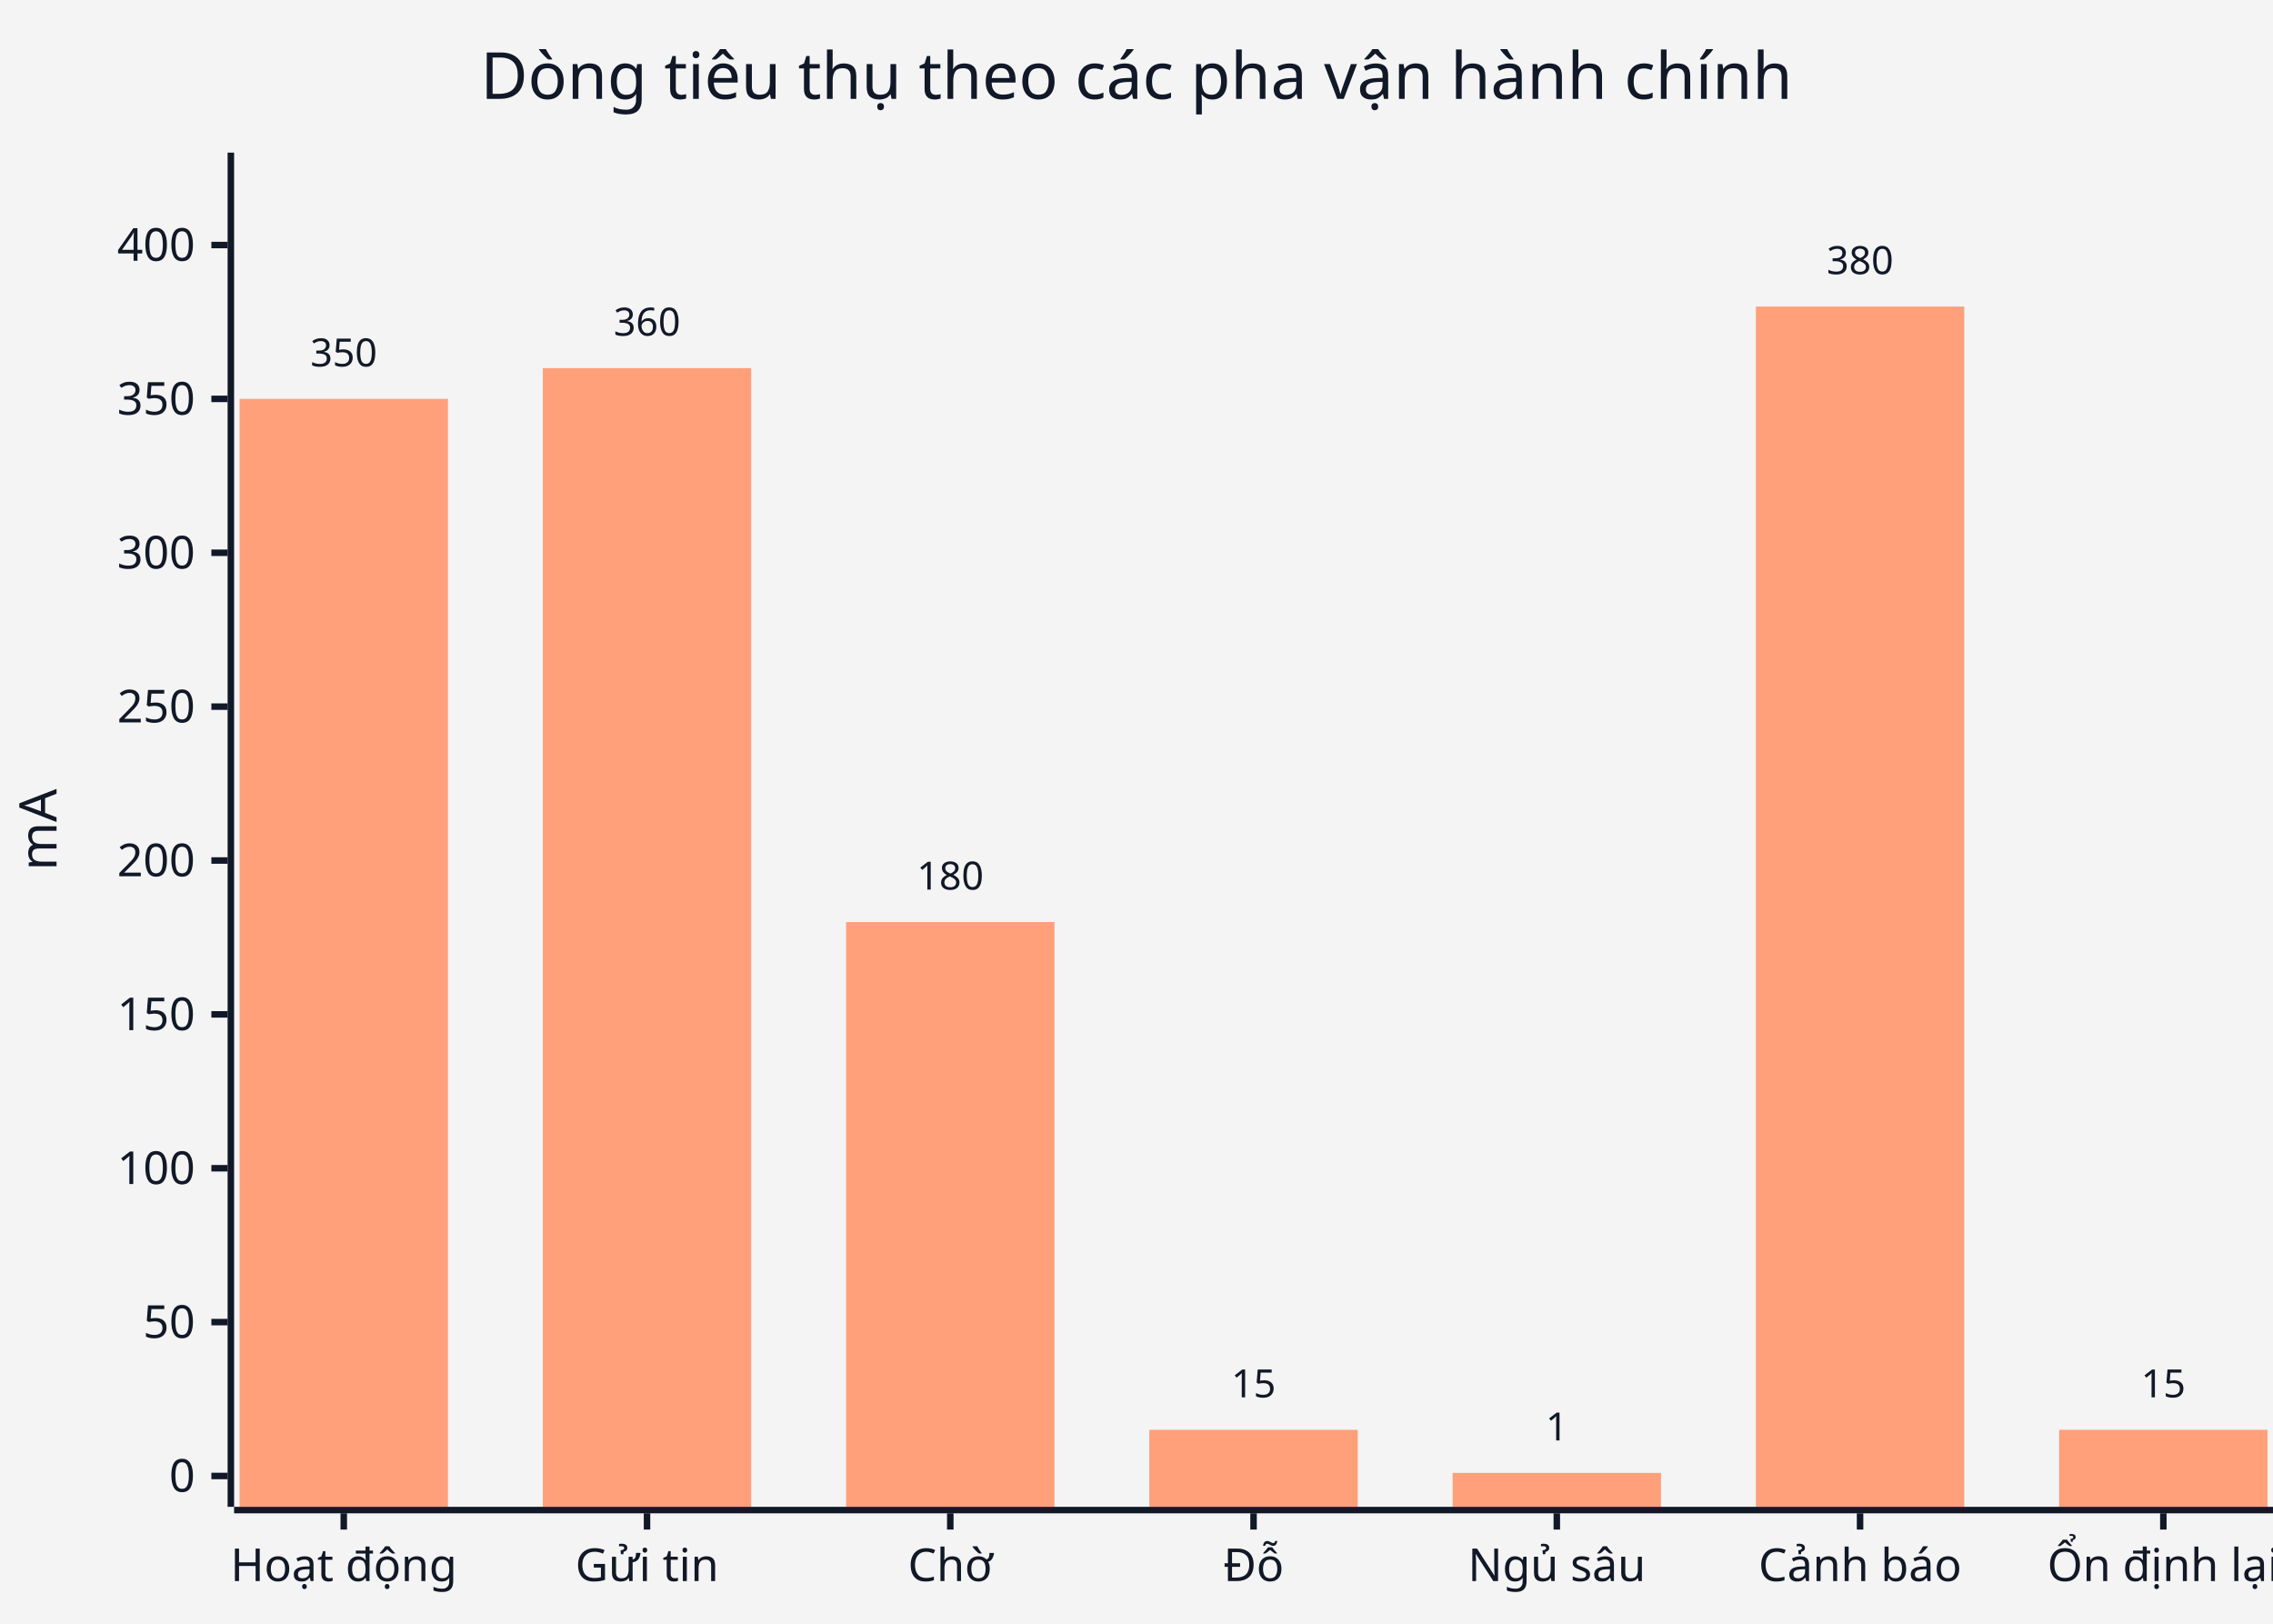
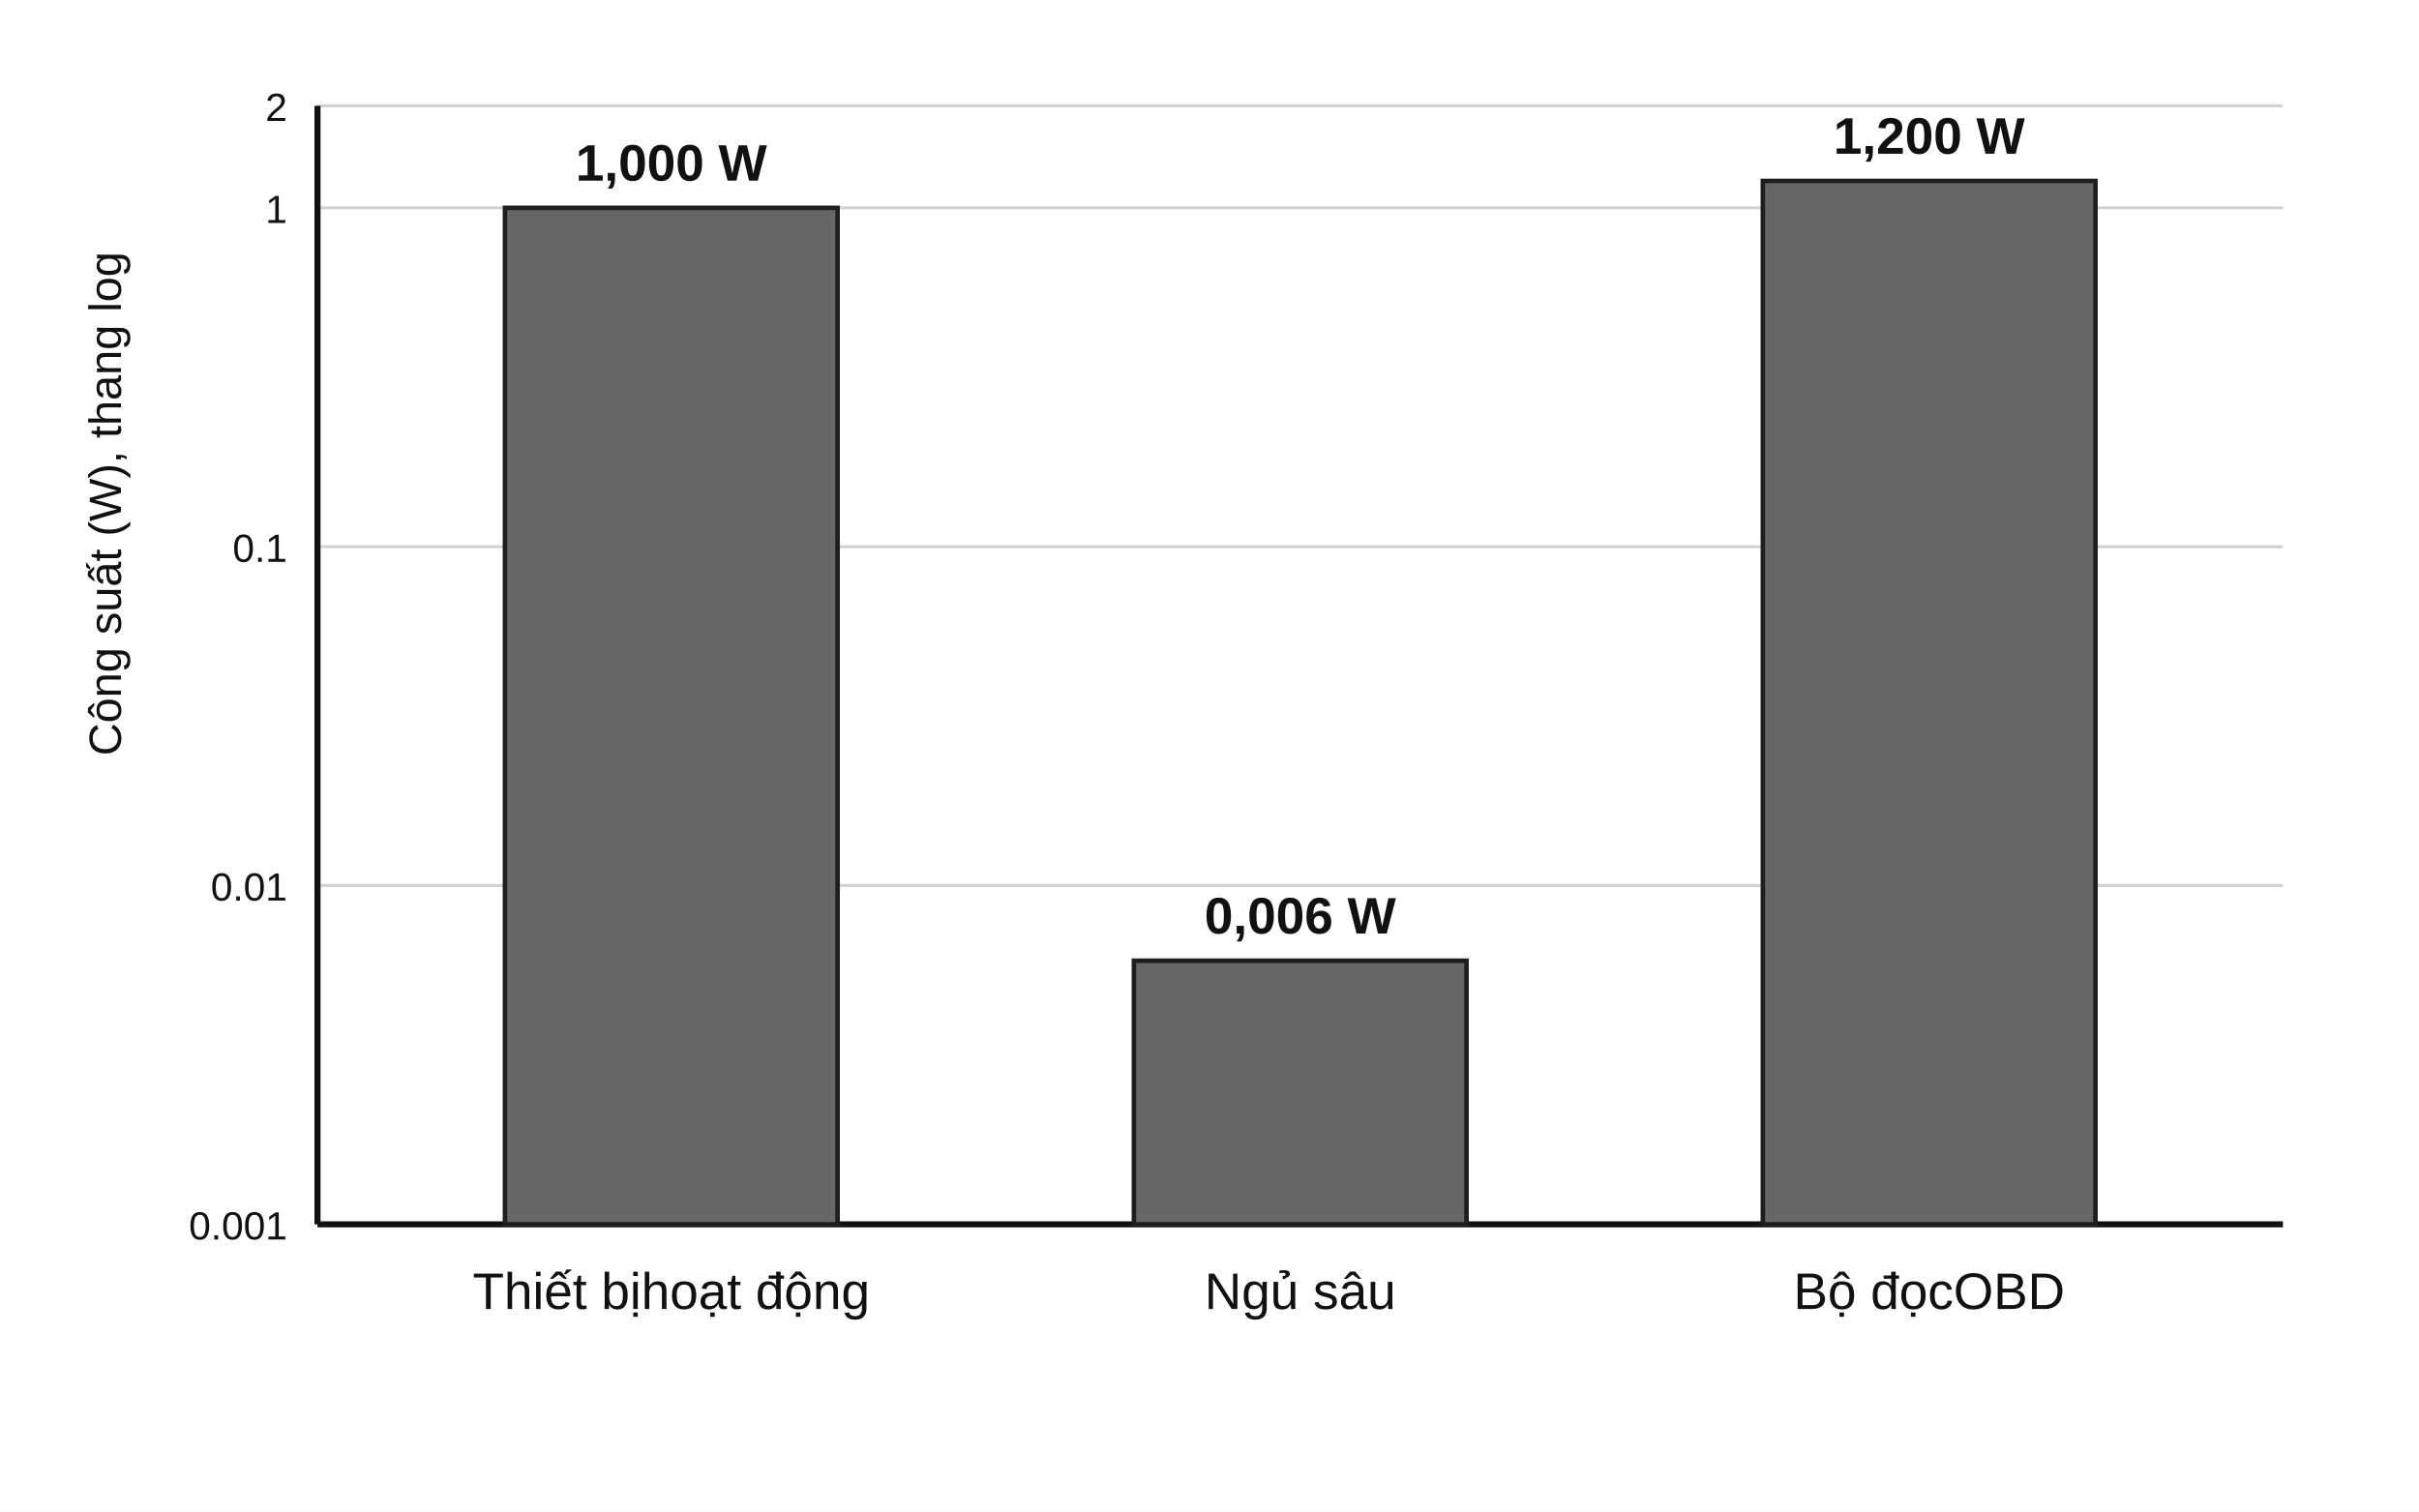
- <svg xmlns="http://www.w3.org/2000/svg" id="my-svg" width="100%" style="max-width: 700px; background-color: white;" viewBox="0 0 700 500" role="graphics-document document" aria-roledescription="xychart">
-   <style>#my-svg{font-family:Noto Sans,Segoe UI,Arial,sans-serif;font-size:22px;fill:#111827;}@keyframes edge-animation-frame{from{stroke-dashoffset:0;}}@keyframes dash{to{stroke-dashoffset:0;}}#my-svg .edge-animation-slow{stroke-dasharray:9,5!important;stroke-dashoffset:900;animation:dash 50s linear infinite;stroke-linecap:round;}#my-svg .edge-animation-fast{stroke-dasharray:9,5!important;stroke-dashoffset:900;animation:dash 20s linear infinite;stroke-linecap:round;}#my-svg .error-icon{fill:#eef2ff;}#my-svg .error-text{fill:#110d00;stroke:#110d00;}#my-svg .edge-thickness-normal{stroke-width:1px;}#my-svg .edge-thickness-thick{stroke-width:3.5px;}#my-svg .edge-pattern-solid{stroke-dasharray:0;}#my-svg .edge-thickness-invisible{stroke-width:0;fill:none;}#my-svg .edge-pattern-dashed{stroke-dasharray:3;}#my-svg .edge-pattern-dotted{stroke-dasharray:2;}#my-svg .marker{fill:#1f2937;stroke:#1f2937;}#my-svg .marker.cross{stroke:#1f2937;}#my-svg svg{font-family:Noto Sans,Segoe UI,Arial,sans-serif;font-size:22px;}#my-svg p{margin:0;}#my-svg .node .neo-node{stroke:#1f2937;}#my-svg [data-look="neo"].node rect,#my-svg [data-look="neo"].cluster rect,#my-svg [data-look="neo"].node polygon{stroke:url(#my-svg-gradient);filter:drop-shadow( 1px 2px 2px rgba(185,185,185,1));}#my-svg [data-look="neo"].node path{stroke:url(#my-svg-gradient);stroke-width:1px;}#my-svg [data-look="neo"].node .outer-path{filter:drop-shadow( 1px 2px 2px rgba(185,185,185,1));}#my-svg [data-look="neo"].node .neo-line path{stroke:#1f2937;filter:none;}#my-svg [data-look="neo"].node circle{stroke:url(#my-svg-gradient);filter:drop-shadow( 1px 2px 2px rgba(185,185,185,1));}#my-svg [data-look="neo"].node circle .state-start{fill:#000000;}#my-svg [data-look="neo"].icon-shape .icon{fill:url(#my-svg-gradient);filter:drop-shadow( 1px 2px 2px rgba(185,185,185,1));}#my-svg [data-look="neo"].icon-shape .icon-neo path{stroke:url(#my-svg-gradient);filter:drop-shadow( 1px 2px 2px rgba(185,185,185,1));}#my-svg :root{--mermaid-font-family:Noto Sans,Segoe UI,Arial,sans-serif;}</style>
-   <g />
-   <g class="main">
-     <rect width="700" height="500" class="background" fill="#f4f4f4" />
-     <g class="chart-title">
-       <text x="0" y="0" fill="#111827" font-size="20" dominant-baseline="middle" text-anchor="middle" transform="translate(350, 23.5) rotate(0)">Dòng tiêu thụ theo các pha vận hành chính</text>
-     </g>
-     <g class="plot">
-       <g class="bar-plot-0">
-         <rect x="73.782" y="122.833" width="64.17" height="341.167" fill="#FFA07A" stroke="#FFA07A" stroke-width="0" />
-         <rect x="167.176" y="113.357" width="64.17" height="350.643" fill="#FFA07A" stroke="#FFA07A" stroke-width="0" />
-         <rect x="260.569" y="283.929" width="64.17" height="180.071" fill="#FFA07A" stroke="#FFA07A" stroke-width="0" />
-         <rect x="353.962" y="440.286" width="64.17" height="23.714" fill="#FFA07A" stroke="#FFA07A" stroke-width="0" />
-         <rect x="447.355" y="453.552" width="64.17" height="10.448" fill="#FFA07A" stroke="#FFA07A" stroke-width="0" />
-         <rect x="540.749" y="94.405" width="64.17" height="369.595" fill="#FFA07A" stroke="#FFA07A" stroke-width="0" />
-         <rect x="634.142" y="440.286" width="64.17" height="23.714" fill="#FFA07A" stroke="#FFA07A" stroke-width="0" />
-         <text x="105.867" y="112.833" text-anchor="middle" dominant-baseline="auto" fill="#111827" font-size="-1px">350</text>
-         <text x="199.26" y="103.357" text-anchor="middle" dominant-baseline="auto" fill="#111827" font-size="-1px">360</text>
-         <text x="292.654" y="273.929" text-anchor="middle" dominant-baseline="auto" fill="#111827" font-size="-1px">180</text>
-         <text x="386.047" y="430.286" text-anchor="middle" dominant-baseline="auto" fill="#111827" font-size="-1px">15</text>
-         <text x="479.44" y="443.552" text-anchor="middle" dominant-baseline="auto" fill="#111827" font-size="-1px">1</text>
-         <text x="572.833" y="84.405" text-anchor="middle" dominant-baseline="auto" fill="#111827" font-size="-1px">380</text>
-         <text x="666.227" y="430.286" text-anchor="middle" dominant-baseline="auto" fill="#111827" font-size="-1px">15</text>
-       </g>
-     </g>
-     <g class="bottom-axis">
-       <g class="axis-line">
-         <path d="M 72.094,465 L 700,465" fill="none" stroke="#111827" stroke-width="2" />
-       </g>
-       <g class="label">
-         <text x="0" y="0" fill="#111827" font-size="14" dominant-baseline="text-before-edge" text-anchor="middle" transform="translate(105.8672, 476) rotate(0)">Hoạt động</text>
-         <text x="0" y="0" fill="#111827" font-size="14" dominant-baseline="text-before-edge" text-anchor="middle" transform="translate(199.2604, 476) rotate(0)">Gửi tin</text>
-         <text x="0" y="0" fill="#111827" font-size="14" dominant-baseline="text-before-edge" text-anchor="middle" transform="translate(292.6536, 476) rotate(0)">Chờ</text>
-         <text x="0" y="0" fill="#111827" font-size="14" dominant-baseline="text-before-edge" text-anchor="middle" transform="translate(386.0469, 476) rotate(0)">Đỗ</text>
-         <text x="0" y="0" fill="#111827" font-size="14" dominant-baseline="text-before-edge" text-anchor="middle" transform="translate(479.4401, 476) rotate(0)">Ngủ sâu</text>
-         <text x="0" y="0" fill="#111827" font-size="14" dominant-baseline="text-before-edge" text-anchor="middle" transform="translate(572.8333, 476) rotate(0)">Cảnh báo</text>
-         <text x="0" y="0" fill="#111827" font-size="14" dominant-baseline="text-before-edge" text-anchor="middle" transform="translate(666.2266, 476) rotate(0)">Ổn định lại</text>
-       </g>
-       <g class="ticks">
-         <path d="M 105.867,466 L 105.867,471" fill="none" stroke="#111827" stroke-width="2" />
-         <path d="M 199.26,466 L 199.26,471" fill="none" stroke="#111827" stroke-width="2" />
-         <path d="M 292.654,466 L 292.654,471" fill="none" stroke="#111827" stroke-width="2" />
-         <path d="M 386.047,466 L 386.047,471" fill="none" stroke="#111827" stroke-width="2" />
-         <path d="M 479.44,466 L 479.44,471" fill="none" stroke="#111827" stroke-width="2" />
-         <path d="M 572.833,466 L 572.833,471" fill="none" stroke="#111827" stroke-width="2" />
-         <path d="M 666.227,466 L 666.227,471" fill="none" stroke="#111827" stroke-width="2" />
-       </g>
-     </g>
-     <g class="left-axis">
-       <g class="axisl-line">
-         <path d="M 71.094,47 L 71.094,464" fill="none" stroke="#111827" stroke-width="2" />
-       </g>
-       <g class="label">
-         <text x="0" y="0" fill="#111827" font-size="14" dominant-baseline="middle" text-anchor="end" transform="translate(60.09375, 75.45238) rotate(0)">400</text>
-         <text x="0" y="0" fill="#111827" font-size="14" dominant-baseline="middle" text-anchor="end" transform="translate(60.09375, 122.8333) rotate(0)">350</text>
-         <text x="0" y="0" fill="#111827" font-size="14" dominant-baseline="middle" text-anchor="end" transform="translate(60.09375, 170.2143) rotate(0)">300</text>
-         <text x="0" y="0" fill="#111827" font-size="14" dominant-baseline="middle" text-anchor="end" transform="translate(60.09375, 217.5952) rotate(0)">250</text>
-         <text x="0" y="0" fill="#111827" font-size="14" dominant-baseline="middle" text-anchor="end" transform="translate(60.09375, 264.9762) rotate(0)">200</text>
-         <text x="0" y="0" fill="#111827" font-size="14" dominant-baseline="middle" text-anchor="end" transform="translate(60.09375, 312.3571) rotate(0)">150</text>
-         <text x="0" y="0" fill="#111827" font-size="14" dominant-baseline="middle" text-anchor="end" transform="translate(60.09375, 359.7381) rotate(0)">100</text>
-         <text x="0" y="0" fill="#111827" font-size="14" dominant-baseline="middle" text-anchor="end" transform="translate(60.09375, 407.119) rotate(0)">50</text>
-         <text x="0" y="0" fill="#111827" font-size="14" dominant-baseline="middle" text-anchor="end" transform="translate(60.09375, 454.5) rotate(0)">0</text>
-       </g>
-       <g class="ticks">
-         <path d="M 70.094,75.452 L 65.094,75.452" fill="none" stroke="#111827" stroke-width="2" />
-         <path d="M 70.094,122.833 L 65.094,122.833" fill="none" stroke="#111827" stroke-width="2" />
-         <path d="M 70.094,170.214 L 65.094,170.214" fill="none" stroke="#111827" stroke-width="2" />
-         <path d="M 70.094,217.595 L 65.094,217.595" fill="none" stroke="#111827" stroke-width="2" />
-         <path d="M 70.094,264.976 L 65.094,264.976" fill="none" stroke="#111827" stroke-width="2" />
-         <path d="M 70.094,312.357 L 65.094,312.357" fill="none" stroke="#111827" stroke-width="2" />
-         <path d="M 70.094,359.738 L 65.094,359.738" fill="none" stroke="#111827" stroke-width="2" />
-         <path d="M 70.094,407.119 L 65.094,407.119" fill="none" stroke="#111827" stroke-width="2" />
-         <path d="M 70.094,454.5 L 65.094,454.5" fill="none" stroke="#111827" stroke-width="2" />
-       </g>
-       <g class="title">
-         <text x="0" y="0" fill="#111827" font-size="16" dominant-baseline="text-before-edge" text-anchor="middle" transform="translate(5, 255.5) rotate(270)">mA</text>
-       </g>
-     </g>
+ <svg xmlns="http://www.w3.org/2000/svg" width="1600" height="1000" viewBox="0 0 1600 1000">
+   <rect width="100%" height="100%" fill="white" />
+   <g font-family="Cambria, Arial, serif" fill="#111">
+     <line x1="210" y1="810.0" x2="1510" y2="810.0" stroke="#d2d2d2" stroke-width="2" />
+     <text x="190" y="820.0" text-anchor="end" font-size="26">0.001</text>
+     <line x1="210" y1="585.8" x2="1510" y2="585.8" stroke="#d2d2d2" stroke-width="2" />
+     <text x="190" y="595.8" text-anchor="end" font-size="26">0.01</text>
+     <line x1="210" y1="361.7" x2="1510" y2="361.7" stroke="#d2d2d2" stroke-width="2" />
+     <text x="190" y="371.7" text-anchor="end" font-size="26">0.1</text>
+     <line x1="210" y1="137.5" x2="1510" y2="137.5" stroke="#d2d2d2" stroke-width="2" />
+     <text x="190" y="147.5" text-anchor="end" font-size="26">1</text>
+     <line x1="210" y1="70.0" x2="1510" y2="70.0" stroke="#d2d2d2" stroke-width="2" />
+     <text x="190" y="80.0" text-anchor="end" font-size="26">2</text>
+     <line x1="210" y1="70" x2="210" y2="810" stroke="#111" stroke-width="4" />
+     <line x1="210" y1="810" x2="1510" y2="810" stroke="#111" stroke-width="4" />
+     <text x="80" y="500.0" font-size="30" transform="rotate(-90 80 500.0)">Công suất (W), thang log</text>
+     <rect x="334.0" y="137.5" width="220" height="672.5" fill="#666" stroke="#1e1e1e" stroke-width="3" />
+     <text x="444.0" y="119.5" text-anchor="middle" font-size="34" font-weight="700">1,000 W</text>
+     <text x="444.0" y="866.0" text-anchor="middle" font-size="34">Thiết bị
+ hoạt động</text>
+     <rect x="750.0" y="635.6" width="220" height="174.4" fill="#666" stroke="#1e1e1e" stroke-width="3" />
+     <text x="860.0" y="617.6" text-anchor="middle" font-size="34" font-weight="700">0,006 W</text>
+     <text x="860.0" y="866.0" text-anchor="middle" font-size="34">Ngủ sâu</text>
+     <rect x="1166.0" y="119.7" width="220" height="690.3" fill="#666" stroke="#1e1e1e" stroke-width="3" />
+     <text x="1276.0" y="101.7" text-anchor="middle" font-size="34" font-weight="700">1,200 W</text>
+     <text x="1276.0" y="866.0" text-anchor="middle" font-size="34">Bộ đọc
+ OBD</text>
  </g>
-   <g class="mermaid-tmp-group" />
</svg>
